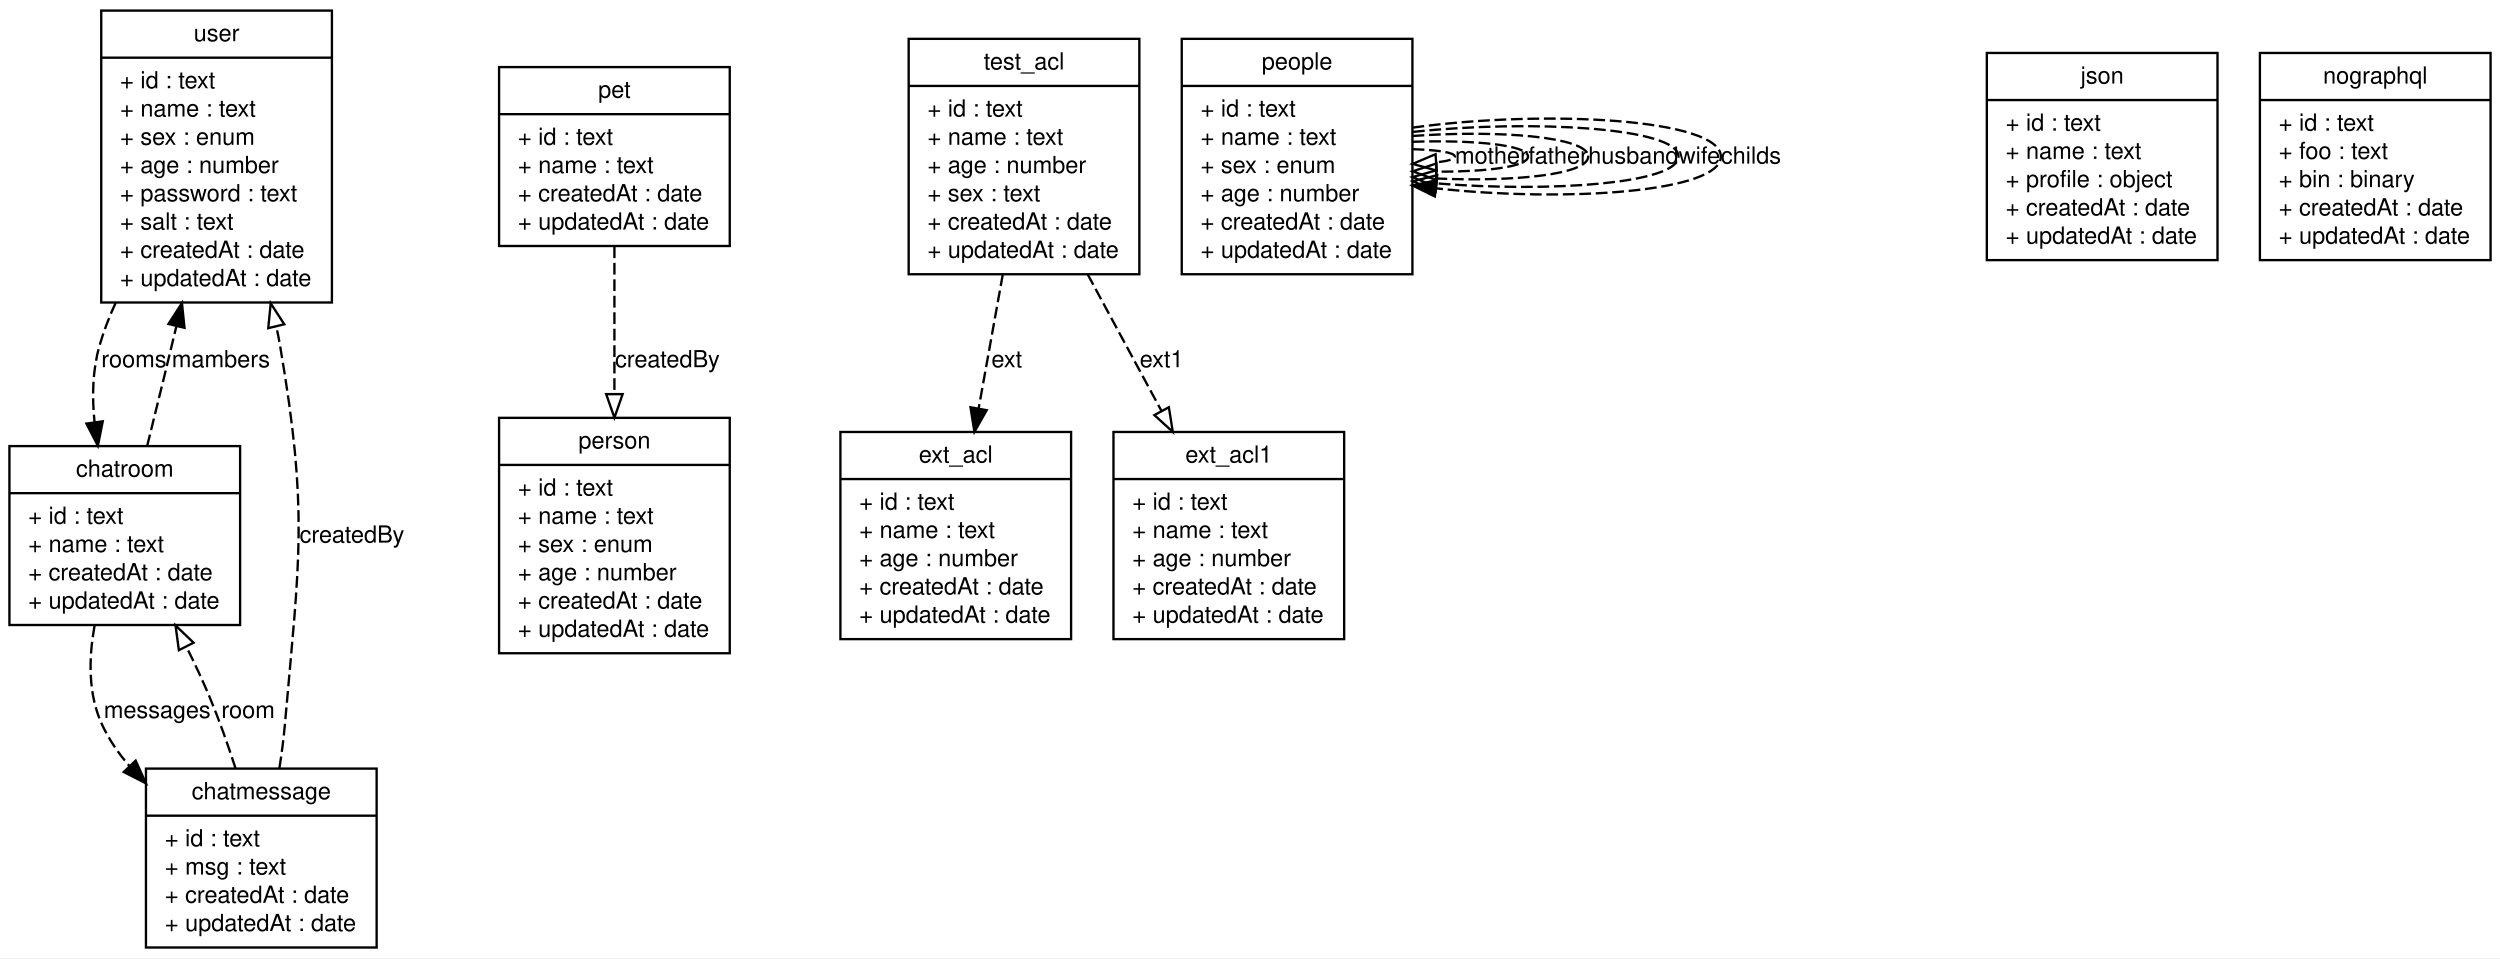
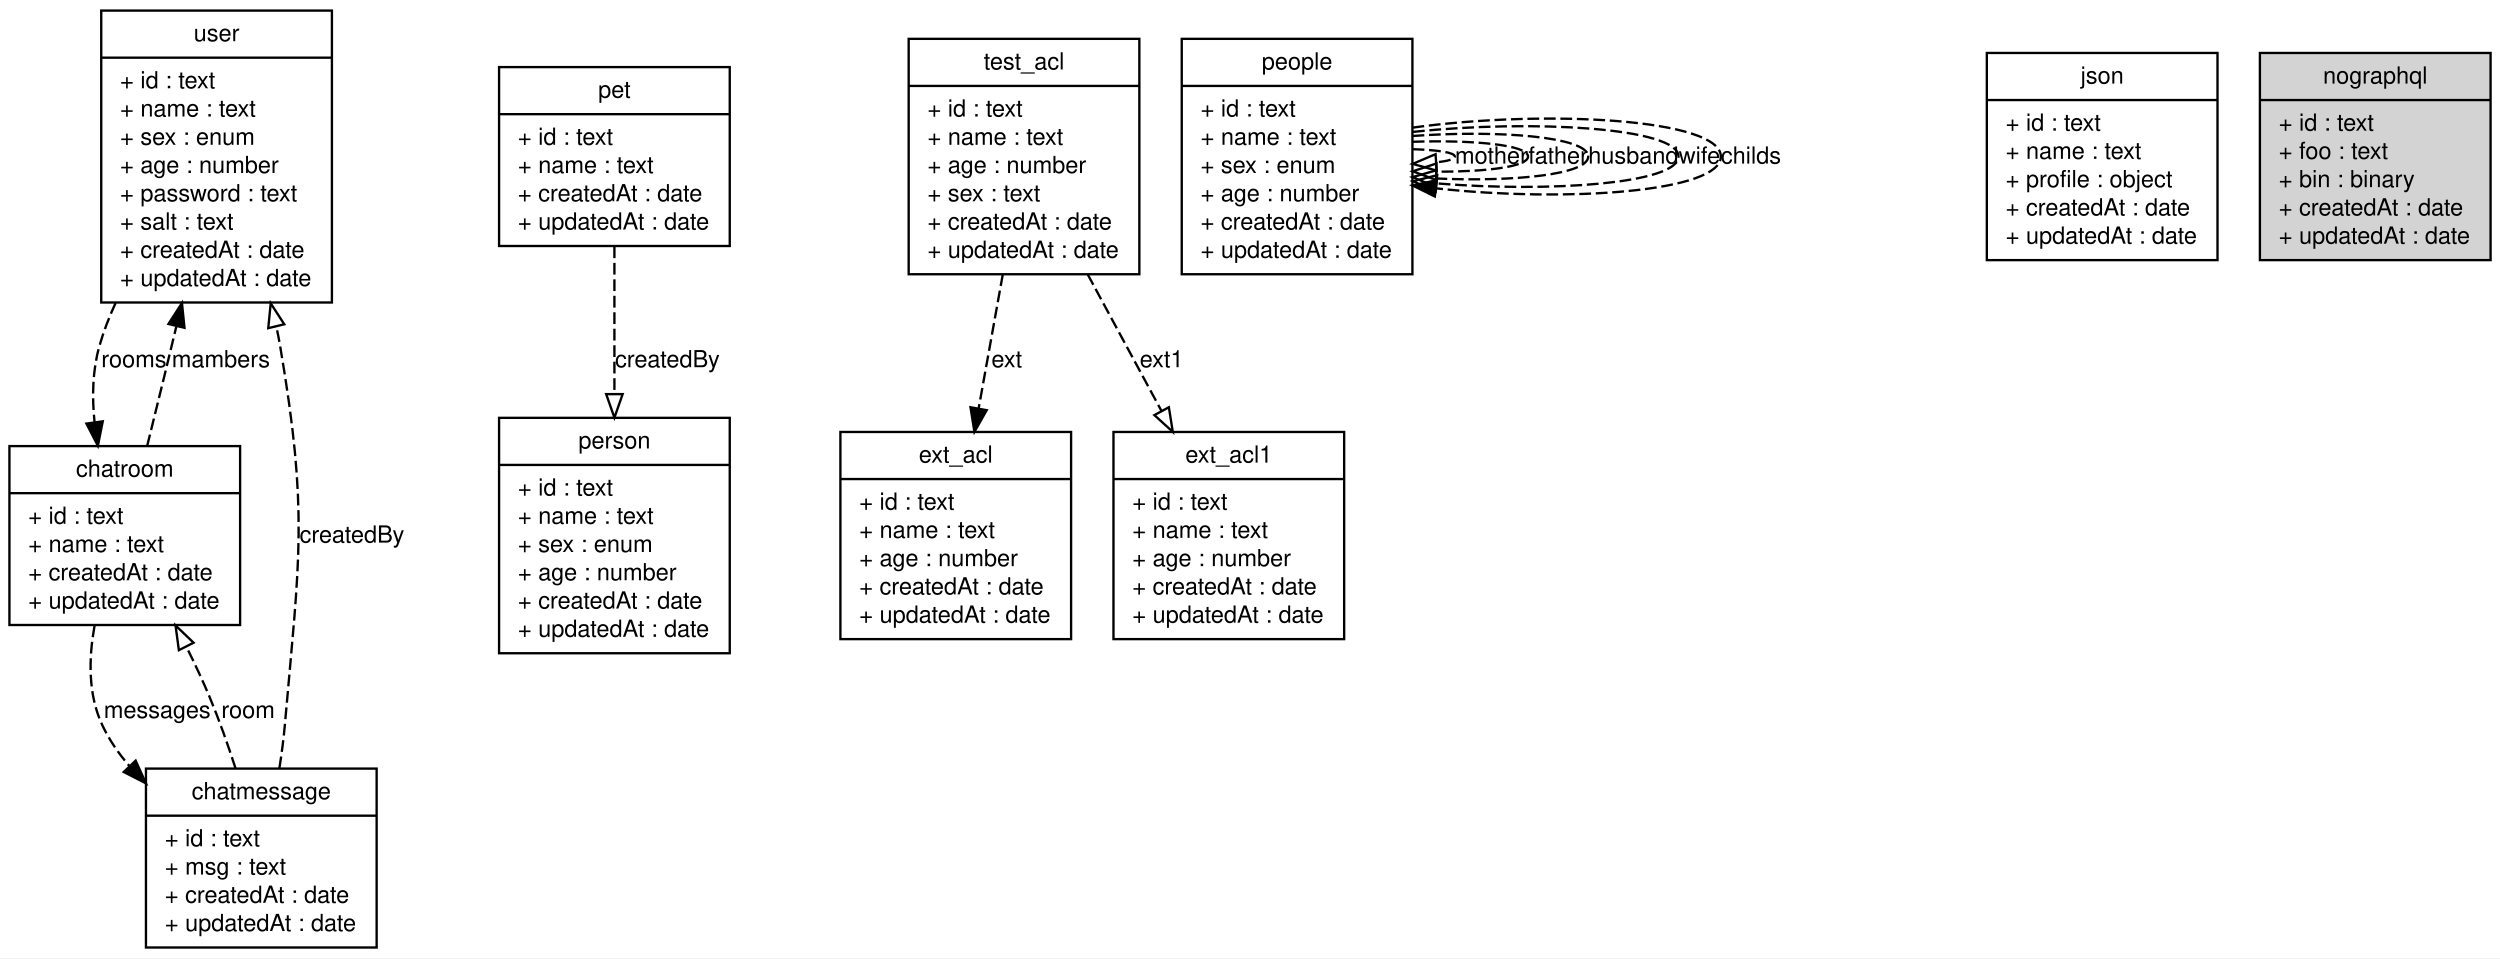
<svg xmlns="http://www.w3.org/2000/svg" xmlns:xlink="http://www.w3.org/1999/xlink" width="1062pt" height="407pt" viewBox="0.00 0.00 1061.99 407.00">
  <g id="graph0" class="graph" transform="scale(1 1) rotate(0) translate(4 403)">
    <polygon fill="#ffffff" stroke="transparent" points="-4,4 -4,-403 1057.992,-403 1057.992,4 -4,4" />
    <g id="node1" class="node">
      <g id="a_node1">
        <a xlink:title="user">
          <polygon fill="#ffffff" stroke="#000000" points="39,-274.5 39,-398.5 136.992,-398.5 136.992,-274.5 39,-274.5" />
          <text text-anchor="middle" x="87.996" y="-385.5" font-family="Helvetica,sans-Serif" font-size="10.00" fill="#000000">user</text>
          <polyline fill="none" stroke="#000000" points="39,-378.5 136.992,-378.5 " />
          <text text-anchor="start" x="47" y="-365.5" font-family="Helvetica,sans-Serif" font-size="10.00" fill="#000000">+ id : text</text>
          <text text-anchor="start" x="47" y="-353.5" font-family="Helvetica,sans-Serif" font-size="10.00" fill="#000000">+ name : text</text>
          <text text-anchor="start" x="47" y="-341.5" font-family="Helvetica,sans-Serif" font-size="10.00" fill="#000000">+ sex : enum</text>
          <text text-anchor="start" x="47" y="-329.5" font-family="Helvetica,sans-Serif" font-size="10.00" fill="#000000">+ age : number</text>
          <text text-anchor="start" x="47" y="-317.5" font-family="Helvetica,sans-Serif" font-size="10.00" fill="#000000">+ password : text</text>
          <text text-anchor="start" x="47" y="-305.5" font-family="Helvetica,sans-Serif" font-size="10.00" fill="#000000">+ salt : text</text>
          <text text-anchor="start" x="47" y="-293.5" font-family="Helvetica,sans-Serif" font-size="10.00" fill="#000000">+ createdAt : date</text>
          <text text-anchor="start" x="47" y="-281.5" font-family="Helvetica,sans-Serif" font-size="10.00" fill="#000000">+ updatedAt : date</text>
        </a>
      </g>
    </g>
    <g id="node8" class="node">
      <g id="a_node8">
        <a xlink:title="chatroom">
          <polygon fill="#ffffff" stroke="#000000" points="0,-137.5 0,-213.5 97.992,-213.5 97.992,-137.5 0,-137.5" />
          <text text-anchor="middle" x="48.996" y="-200.5" font-family="Helvetica,sans-Serif" font-size="10.00" fill="#000000">chatroom</text>
          <polyline fill="none" stroke="#000000" points="0,-193.5 97.992,-193.5 " />
          <text text-anchor="start" x="8" y="-180.5" font-family="Helvetica,sans-Serif" font-size="10.00" fill="#000000">+ id : text</text>
          <text text-anchor="start" x="8" y="-168.5" font-family="Helvetica,sans-Serif" font-size="10.00" fill="#000000">+ name : text</text>
          <text text-anchor="start" x="8" y="-156.5" font-family="Helvetica,sans-Serif" font-size="10.00" fill="#000000">+ createdAt : date</text>
          <text text-anchor="start" x="8" y="-144.5" font-family="Helvetica,sans-Serif" font-size="10.00" fill="#000000">+ updatedAt : date</text>
        </a>
      </g>
    </g>
    <g id="edge1" class="edge">
      <path fill="none" stroke="#000000" stroke-dasharray="5,2" d="M45.11,-274.323C42.345,-268.319 39.972,-262.164 38.22,-256 35.299,-245.722 35.051,-234.474 36.151,-223.733" />
      <polygon fill="#000000" stroke="#000000" points="39.644,-224.027 37.574,-213.637 32.712,-223.05 39.644,-224.027" />
      <text text-anchor="middle" x="52.884" y="-247" font-family="Helvetica,sans-Serif" font-size="10.00" fill="#000000">rooms</text>
    </g>
    <g id="node2" class="node">
      <g id="a_node2">
        <a xlink:title="person">
          <polygon fill="#ffffff" stroke="#000000" points="208,-125.5 208,-225.5 305.992,-225.5 305.992,-125.5 208,-125.5" />
          <text text-anchor="middle" x="256.996" y="-212.5" font-family="Helvetica,sans-Serif" font-size="10.00" fill="#000000">person</text>
          <polyline fill="none" stroke="#000000" points="208,-205.5 305.992,-205.5 " />
          <text text-anchor="start" x="216" y="-192.5" font-family="Helvetica,sans-Serif" font-size="10.00" fill="#000000">+ id : text</text>
          <text text-anchor="start" x="216" y="-180.5" font-family="Helvetica,sans-Serif" font-size="10.00" fill="#000000">+ name : text</text>
          <text text-anchor="start" x="216" y="-168.5" font-family="Helvetica,sans-Serif" font-size="10.00" fill="#000000">+ sex : enum</text>
          <text text-anchor="start" x="216" y="-156.5" font-family="Helvetica,sans-Serif" font-size="10.00" fill="#000000">+ age : number</text>
          <text text-anchor="start" x="216" y="-144.5" font-family="Helvetica,sans-Serif" font-size="10.00" fill="#000000">+ createdAt : date</text>
          <text text-anchor="start" x="216" y="-132.5" font-family="Helvetica,sans-Serif" font-size="10.00" fill="#000000">+ updatedAt : date</text>
        </a>
      </g>
    </g>
    <g id="node3" class="node">
      <g id="a_node3">
        <a xlink:title="ext_acl">
          <polygon fill="#ffffff" stroke="#000000" points="353,-131.5 353,-219.5 450.992,-219.5 450.992,-131.5 353,-131.5" />
          <text text-anchor="middle" x="401.996" y="-206.5" font-family="Helvetica,sans-Serif" font-size="10.00" fill="#000000">ext_acl</text>
          <polyline fill="none" stroke="#000000" points="353,-199.5 450.992,-199.5 " />
          <text text-anchor="start" x="361" y="-186.5" font-family="Helvetica,sans-Serif" font-size="10.00" fill="#000000">+ id : text</text>
          <text text-anchor="start" x="361" y="-174.5" font-family="Helvetica,sans-Serif" font-size="10.00" fill="#000000">+ name : text</text>
          <text text-anchor="start" x="361" y="-162.5" font-family="Helvetica,sans-Serif" font-size="10.00" fill="#000000">+ age : number</text>
          <text text-anchor="start" x="361" y="-150.5" font-family="Helvetica,sans-Serif" font-size="10.00" fill="#000000">+ createdAt : date</text>
          <text text-anchor="start" x="361" y="-138.5" font-family="Helvetica,sans-Serif" font-size="10.00" fill="#000000">+ updatedAt : date</text>
        </a>
      </g>
    </g>
    <g id="node4" class="node">
      <g id="a_node4">
        <a xlink:title="ext_acl1">
          <polygon fill="#ffffff" stroke="#000000" points="469,-131.5 469,-219.5 566.992,-219.5 566.992,-131.5 469,-131.5" />
          <text text-anchor="middle" x="517.996" y="-206.5" font-family="Helvetica,sans-Serif" font-size="10.00" fill="#000000">ext_acl1</text>
          <polyline fill="none" stroke="#000000" points="469,-199.5 566.992,-199.5 " />
          <text text-anchor="start" x="477" y="-186.5" font-family="Helvetica,sans-Serif" font-size="10.00" fill="#000000">+ id : text</text>
          <text text-anchor="start" x="477" y="-174.5" font-family="Helvetica,sans-Serif" font-size="10.00" fill="#000000">+ name : text</text>
          <text text-anchor="start" x="477" y="-162.5" font-family="Helvetica,sans-Serif" font-size="10.00" fill="#000000">+ age : number</text>
          <text text-anchor="start" x="477" y="-150.5" font-family="Helvetica,sans-Serif" font-size="10.00" fill="#000000">+ createdAt : date</text>
          <text text-anchor="start" x="477" y="-138.5" font-family="Helvetica,sans-Serif" font-size="10.00" fill="#000000">+ updatedAt : date</text>
        </a>
      </g>
    </g>
    <g id="node5" class="node">
      <g id="a_node5">
        <a xlink:title="test_acl">
          <polygon fill="#ffffff" stroke="#000000" points="382,-286.5 382,-386.5 479.992,-386.5 479.992,-286.5 382,-286.5" />
          <text text-anchor="middle" x="430.996" y="-373.5" font-family="Helvetica,sans-Serif" font-size="10.00" fill="#000000">test_acl</text>
          <polyline fill="none" stroke="#000000" points="382,-366.5 479.992,-366.5 " />
          <text text-anchor="start" x="390" y="-353.5" font-family="Helvetica,sans-Serif" font-size="10.00" fill="#000000">+ id : text</text>
          <text text-anchor="start" x="390" y="-341.5" font-family="Helvetica,sans-Serif" font-size="10.00" fill="#000000">+ name : text</text>
          <text text-anchor="start" x="390" y="-329.5" font-family="Helvetica,sans-Serif" font-size="10.00" fill="#000000">+ age : number</text>
          <text text-anchor="start" x="390" y="-317.5" font-family="Helvetica,sans-Serif" font-size="10.00" fill="#000000">+ sex : text</text>
          <text text-anchor="start" x="390" y="-305.5" font-family="Helvetica,sans-Serif" font-size="10.00" fill="#000000">+ createdAt : date</text>
          <text text-anchor="start" x="390" y="-293.5" font-family="Helvetica,sans-Serif" font-size="10.00" fill="#000000">+ updatedAt : date</text>
        </a>
      </g>
    </g>
    <g id="edge2" class="edge">
      <path fill="none" stroke="#000000" stroke-dasharray="5,2" d="M421.979,-286.441C418.724,-268.372 415.038,-247.903 411.724,-229.51" />
      <polygon fill="#000000" stroke="#000000" points="415.145,-228.755 409.928,-219.534 408.256,-229.996 415.145,-228.755" />
      <text text-anchor="middle" x="423.665" y="-247" font-family="Helvetica,sans-Serif" font-size="10.00" fill="#000000">ext</text>
    </g>
    <g id="edge3" class="edge">
      <path fill="none" stroke="#000000" stroke-dasharray="5,2" d="M458.046,-286.441C467.991,-268.037 479.282,-247.144 489.361,-228.49" />
      <polygon fill="none" stroke="#000000" points="492.526,-229.995 494.201,-219.534 486.368,-226.668 492.526,-229.995" />
      <text text-anchor="middle" x="489.445" y="-247" font-family="Helvetica,sans-Serif" font-size="10.00" fill="#000000">ext1</text>
    </g>
    <g id="node6" class="node">
      <g id="a_node6">
        <a xlink:title="people">
          <polygon fill="#ffffff" stroke="#000000" points="498,-286.5 498,-386.5 595.992,-386.5 595.992,-286.5 498,-286.5" />
          <text text-anchor="middle" x="546.996" y="-373.5" font-family="Helvetica,sans-Serif" font-size="10.00" fill="#000000">people</text>
          <polyline fill="none" stroke="#000000" points="498,-366.5 595.992,-366.5 " />
          <text text-anchor="start" x="506" y="-353.5" font-family="Helvetica,sans-Serif" font-size="10.00" fill="#000000">+ id : text</text>
          <text text-anchor="start" x="506" y="-341.5" font-family="Helvetica,sans-Serif" font-size="10.00" fill="#000000">+ name : text</text>
          <text text-anchor="start" x="506" y="-329.5" font-family="Helvetica,sans-Serif" font-size="10.00" fill="#000000">+ sex : enum</text>
          <text text-anchor="start" x="506" y="-317.5" font-family="Helvetica,sans-Serif" font-size="10.00" fill="#000000">+ age : number</text>
          <text text-anchor="start" x="506" y="-305.5" font-family="Helvetica,sans-Serif" font-size="10.00" fill="#000000">+ createdAt : date</text>
          <text text-anchor="start" x="506" y="-293.5" font-family="Helvetica,sans-Serif" font-size="10.00" fill="#000000">+ updatedAt : date</text>
        </a>
      </g>
    </g>
    <g id="edge4" class="edge">
      <path fill="none" stroke="#000000" stroke-dasharray="5,2" d="M596.073,-339.621C606.478,-339.304 613.992,-338.264 613.992,-336.5 613.992,-335.398 611.057,-334.578 606.315,-334.041" />
      <polygon fill="none" stroke="#000000" points="606.278,-330.531 596.073,-333.379 605.827,-337.517 606.278,-330.531" />
      <text text-anchor="middle" x="629.549" y="-333.5" font-family="Helvetica,sans-Serif" font-size="10.00" fill="#000000">mother</text>
    </g>
    <g id="edge5" class="edge">
      <path fill="none" stroke="#000000" stroke-dasharray="5,2" d="M596.122,-342.776C621.468,-343.598 645.106,-341.505 645.106,-336.5 645.106,-332.179 627.49,-330.029 606.366,-330.05" />
      <polygon fill="none" stroke="#000000" points="606.061,-326.555 596.122,-330.224 606.18,-333.554 606.061,-326.555" />
      <text text-anchor="middle" x="657.888" y="-333.5" font-family="Helvetica,sans-Serif" font-size="10.00" fill="#000000">father</text>
    </g>
    <g id="edge6" class="edge">
      <path fill="none" stroke="#000000" stroke-dasharray="5,2" d="M596.038,-345.23C632.194,-347.876 670.67,-344.966 670.67,-336.5 670.67,-328.828 639.07,-325.719 606.234,-327.172" />
      <polygon fill="none" stroke="#000000" points="605.816,-323.691 596.038,-327.77 606.226,-330.679 605.816,-323.691" />
      <text text-anchor="middle" x="689.847" y="-333.5" font-family="Helvetica,sans-Serif" font-size="10.00" fill="#000000">husband</text>
    </g>
    <g id="edge7" class="edge">
      <path fill="none" stroke="#000000" stroke-dasharray="5,2" d="M596.227,-346.975C646.497,-352.32 709.024,-348.829 709.024,-336.5 709.024,-324.99 654.525,-321.182 606.382,-325.077" />
      <polygon fill="none" stroke="#000000" points="605.859,-321.611 596.227,-326.025 606.509,-328.58 605.859,-321.611" />
      <text text-anchor="middle" x="717.912" y="-333.5" font-family="Helvetica,sans-Serif" font-size="10.00" fill="#000000">wife</text>
    </g>
    <g id="edge8" class="edge">
      <path fill="none" stroke="#000000" stroke-dasharray="5,2" d="M596.014,-348.781C652.99,-356.592 727.024,-352.499 727.024,-336.5 727.024,-321.438 661.412,-316.928 606.187,-322.969" />
      <polygon fill="#000000" stroke="#000000" points="605.513,-319.525 596.014,-324.219 606.367,-326.473 605.513,-319.525" />
      <text text-anchor="middle" x="739.802" y="-333.5" font-family="Helvetica,sans-Serif" font-size="10.00" fill="#000000">childs</text>
    </g>
    <g id="node7" class="node">
      <g id="a_node7">
        <a xlink:title="pet">
          <polygon fill="#ffffff" stroke="#000000" points="208,-298.5 208,-374.5 305.992,-374.5 305.992,-298.5 208,-298.5" />
          <text text-anchor="middle" x="256.996" y="-361.5" font-family="Helvetica,sans-Serif" font-size="10.00" fill="#000000">pet</text>
          <polyline fill="none" stroke="#000000" points="208,-354.5 305.992,-354.5 " />
          <text text-anchor="start" x="216" y="-341.5" font-family="Helvetica,sans-Serif" font-size="10.00" fill="#000000">+ id : text</text>
          <text text-anchor="start" x="216" y="-329.5" font-family="Helvetica,sans-Serif" font-size="10.00" fill="#000000">+ name : text</text>
          <text text-anchor="start" x="216" y="-317.5" font-family="Helvetica,sans-Serif" font-size="10.00" fill="#000000">+ createdAt : date</text>
          <text text-anchor="start" x="216" y="-305.5" font-family="Helvetica,sans-Serif" font-size="10.00" fill="#000000">+ updatedAt : date</text>
        </a>
      </g>
    </g>
    <g id="edge9" class="edge">
      <path fill="none" stroke="#000000" stroke-dasharray="5,2" d="M256.996,-298.345C256.996,-279.646 256.996,-256.685 256.996,-235.695" />
      <polygon fill="none" stroke="#000000" points="260.496,-235.576 256.996,-225.576 253.496,-235.576 260.496,-235.576" />
      <text text-anchor="middle" x="279.502" y="-247" font-family="Helvetica,sans-Serif" font-size="10.00" fill="#000000">createdBy</text>
    </g>
    <g id="edge11" class="edge">
      <path fill="none" stroke="#000000" stroke-dasharray="5,2" d="M58.504,-213.528C60.963,-223.443 63.594,-234.118 65.996,-244 67.594,-250.574 69.243,-257.414 70.888,-264.266" />
      <polygon fill="#000000" stroke="#000000" points="67.554,-265.374 73.287,-274.284 74.362,-263.744 67.554,-265.374" />
      <text text-anchor="middle" x="89.828" y="-247" font-family="Helvetica,sans-Serif" font-size="10.00" fill="#000000">mambers</text>
    </g>
    <g id="node9" class="node">
      <g id="a_node9">
        <a xlink:title="chatmessage">
          <polygon fill="#ffffff" stroke="#000000" points="58,-.5 58,-76.5 155.992,-76.5 155.992,-.5 58,-.5" />
          <text text-anchor="middle" x="106.996" y="-63.5" font-family="Helvetica,sans-Serif" font-size="10.00" fill="#000000">chatmessage</text>
          <polyline fill="none" stroke="#000000" points="58,-56.5 155.992,-56.5 " />
          <text text-anchor="start" x="66" y="-43.5" font-family="Helvetica,sans-Serif" font-size="10.00" fill="#000000">+ id : text</text>
          <text text-anchor="start" x="66" y="-31.5" font-family="Helvetica,sans-Serif" font-size="10.00" fill="#000000">+ msg : text</text>
          <text text-anchor="start" x="66" y="-19.5" font-family="Helvetica,sans-Serif" font-size="10.00" fill="#000000">+ createdAt : date</text>
          <text text-anchor="start" x="66" y="-7.5" font-family="Helvetica,sans-Serif" font-size="10.00" fill="#000000">+ updatedAt : date</text>
        </a>
      </g>
    </g>
    <g id="edge10" class="edge">
      <path fill="none" stroke="#000000" stroke-dasharray="5,2" d="M36.178,-137.274C33.637,-123.427 33.353,-108.005 39.431,-95 42.345,-88.764 46.324,-82.974 50.902,-77.666" />
      <polygon fill="#000000" stroke="#000000" points="53.617,-79.891 57.985,-70.239 48.551,-75.06 53.617,-79.891" />
      <text text-anchor="middle" x="62.779" y="-98" font-family="Helvetica,sans-Serif" font-size="10.00" fill="#000000">messages</text>
    </g>
    <g id="edge12" class="edge">
      <path fill="none" stroke="#000000" stroke-dasharray="5,2" d="M114.686,-76.674C115.646,-82.779 116.473,-89.046 116.996,-95 123.256,-166.287 126.998,-185.453 114.996,-256 114.537,-258.7 114.002,-261.432 113.405,-264.177" />
      <polygon fill="none" stroke="#000000" points="109.944,-263.598 110.995,-274.141 116.748,-265.243 109.944,-263.598" />
      <text text-anchor="middle" x="145.502" y="-172.5" font-family="Helvetica,sans-Serif" font-size="10.00" fill="#000000">createdBy</text>
    </g>
    <g id="edge13" class="edge">
      <path fill="none" stroke="#000000" stroke-dasharray="5,2" d="M96.046,-76.612C92.82,-86.624 89.056,-97.325 84.996,-107 82.101,-113.899 78.762,-121.037 75.309,-127.985" />
      <polygon fill="none" stroke="#000000" points="71.984,-126.802 70.561,-137.301 78.221,-129.981 71.984,-126.802" />
      <text text-anchor="middle" x="101.384" y="-98" font-family="Helvetica,sans-Serif" font-size="10.00" fill="#000000">room</text>
    </g>
    <g id="node10" class="node">
      <g id="a_node10">
        <a xlink:title="json">
          <polygon fill="#ffffff" stroke="#000000" points="840,-292.5 840,-380.5 937.992,-380.5 937.992,-292.5 840,-292.5" />
          <text text-anchor="middle" x="888.996" y="-367.5" font-family="Helvetica,sans-Serif" font-size="10.00" fill="#000000">json</text>
          <polyline fill="none" stroke="#000000" points="840,-360.5 937.992,-360.5 " />
          <text text-anchor="start" x="848" y="-347.5" font-family="Helvetica,sans-Serif" font-size="10.00" fill="#000000">+ id : text</text>
          <text text-anchor="start" x="848" y="-335.5" font-family="Helvetica,sans-Serif" font-size="10.00" fill="#000000">+ name : text</text>
          <text text-anchor="start" x="848" y="-323.5" font-family="Helvetica,sans-Serif" font-size="10.00" fill="#000000">+ profile : object</text>
          <text text-anchor="start" x="848" y="-311.5" font-family="Helvetica,sans-Serif" font-size="10.00" fill="#000000">+ createdAt : date</text>
          <text text-anchor="start" x="848" y="-299.5" font-family="Helvetica,sans-Serif" font-size="10.00" fill="#000000">+ updatedAt : date</text>
        </a>
      </g>
    </g>
    <g id="node11" class="node">
      <g id="a_node11">
        <a xlink:title="nographql">
-           <polygon fill="#ffffff" stroke="#000000" points="956,-292.5 956,-380.5 1053.992,-380.5 1053.992,-292.5 956,-292.5" />
+           <polygon fill="#d3d3d3" stroke="#000000" points="956,-292.5 956,-380.5 1053.992,-380.5 1053.992,-292.5 956,-292.5" />
          <text text-anchor="middle" x="1004.996" y="-367.5" font-family="Helvetica,sans-Serif" font-size="10.00" fill="#000000">nographql</text>
          <polyline fill="none" stroke="#000000" points="956,-360.5 1053.992,-360.5 " />
          <text text-anchor="start" x="964" y="-347.5" font-family="Helvetica,sans-Serif" font-size="10.00" fill="#000000">+ id : text</text>
          <text text-anchor="start" x="964" y="-335.5" font-family="Helvetica,sans-Serif" font-size="10.00" fill="#000000">+ foo : text</text>
          <text text-anchor="start" x="964" y="-323.5" font-family="Helvetica,sans-Serif" font-size="10.00" fill="#000000">+ bin : binary</text>
          <text text-anchor="start" x="964" y="-311.5" font-family="Helvetica,sans-Serif" font-size="10.00" fill="#000000">+ createdAt : date</text>
          <text text-anchor="start" x="964" y="-299.5" font-family="Helvetica,sans-Serif" font-size="10.00" fill="#000000">+ updatedAt : date</text>
        </a>
      </g>
    </g>
  </g>
</svg>
